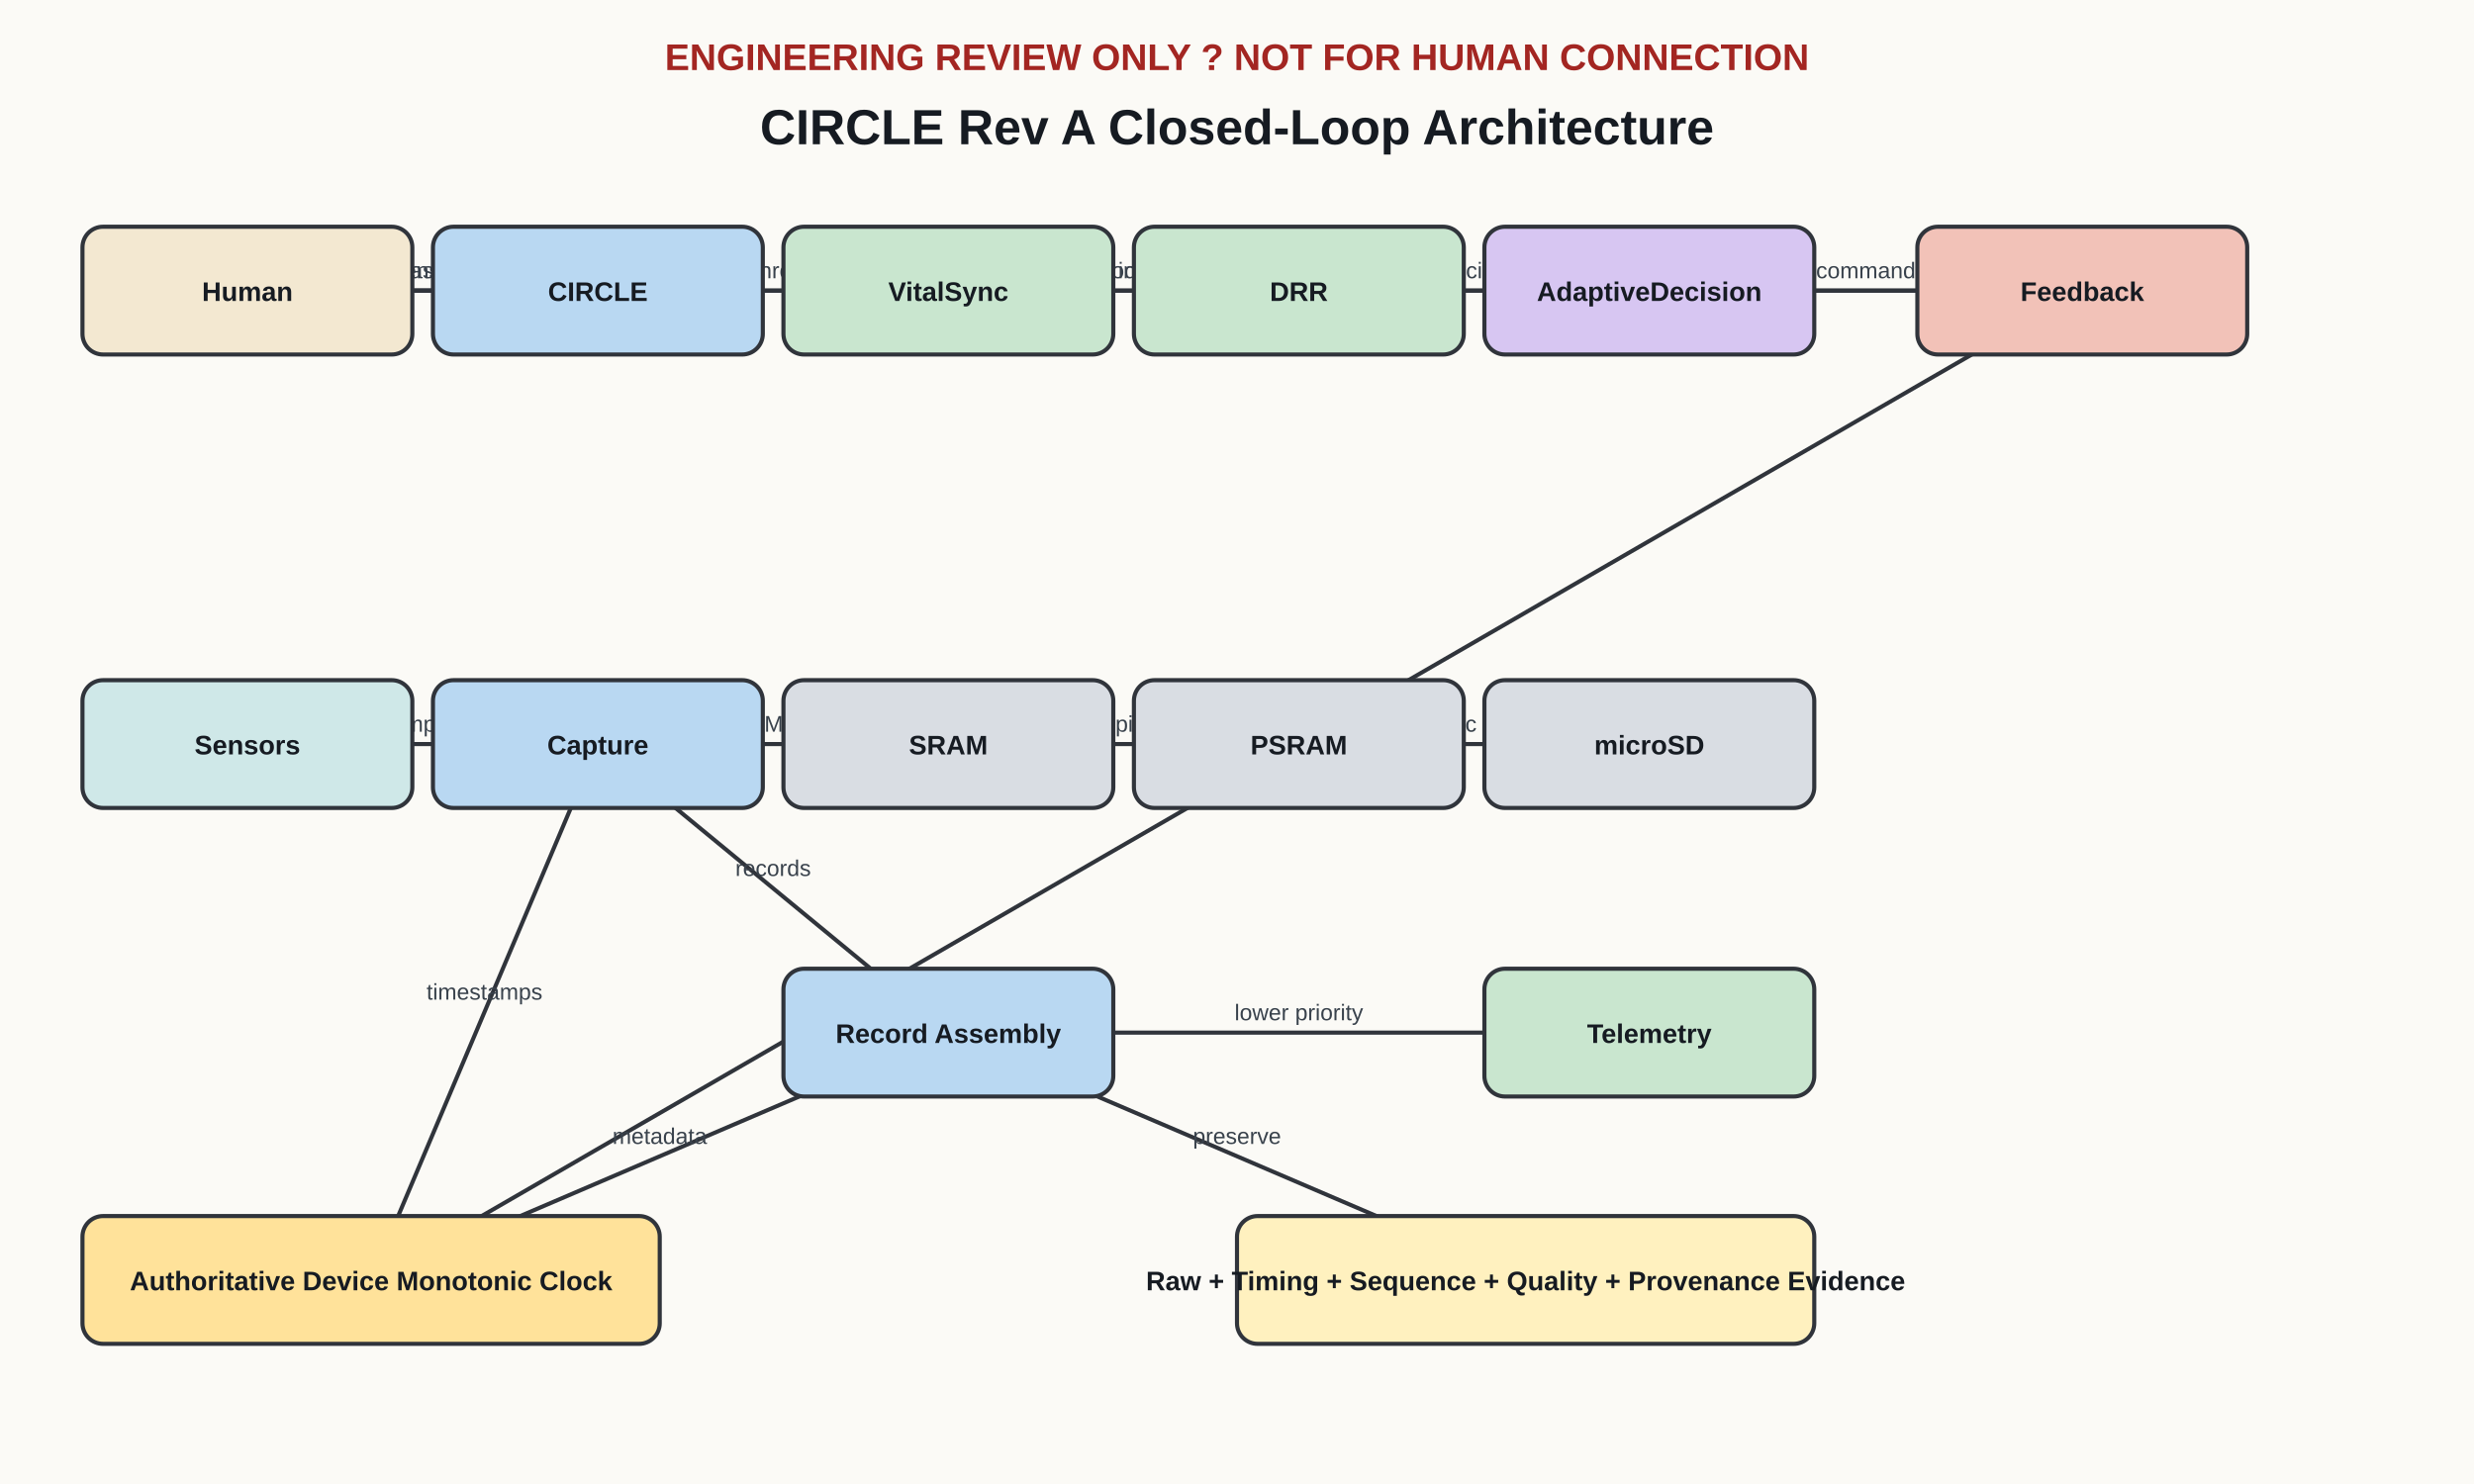
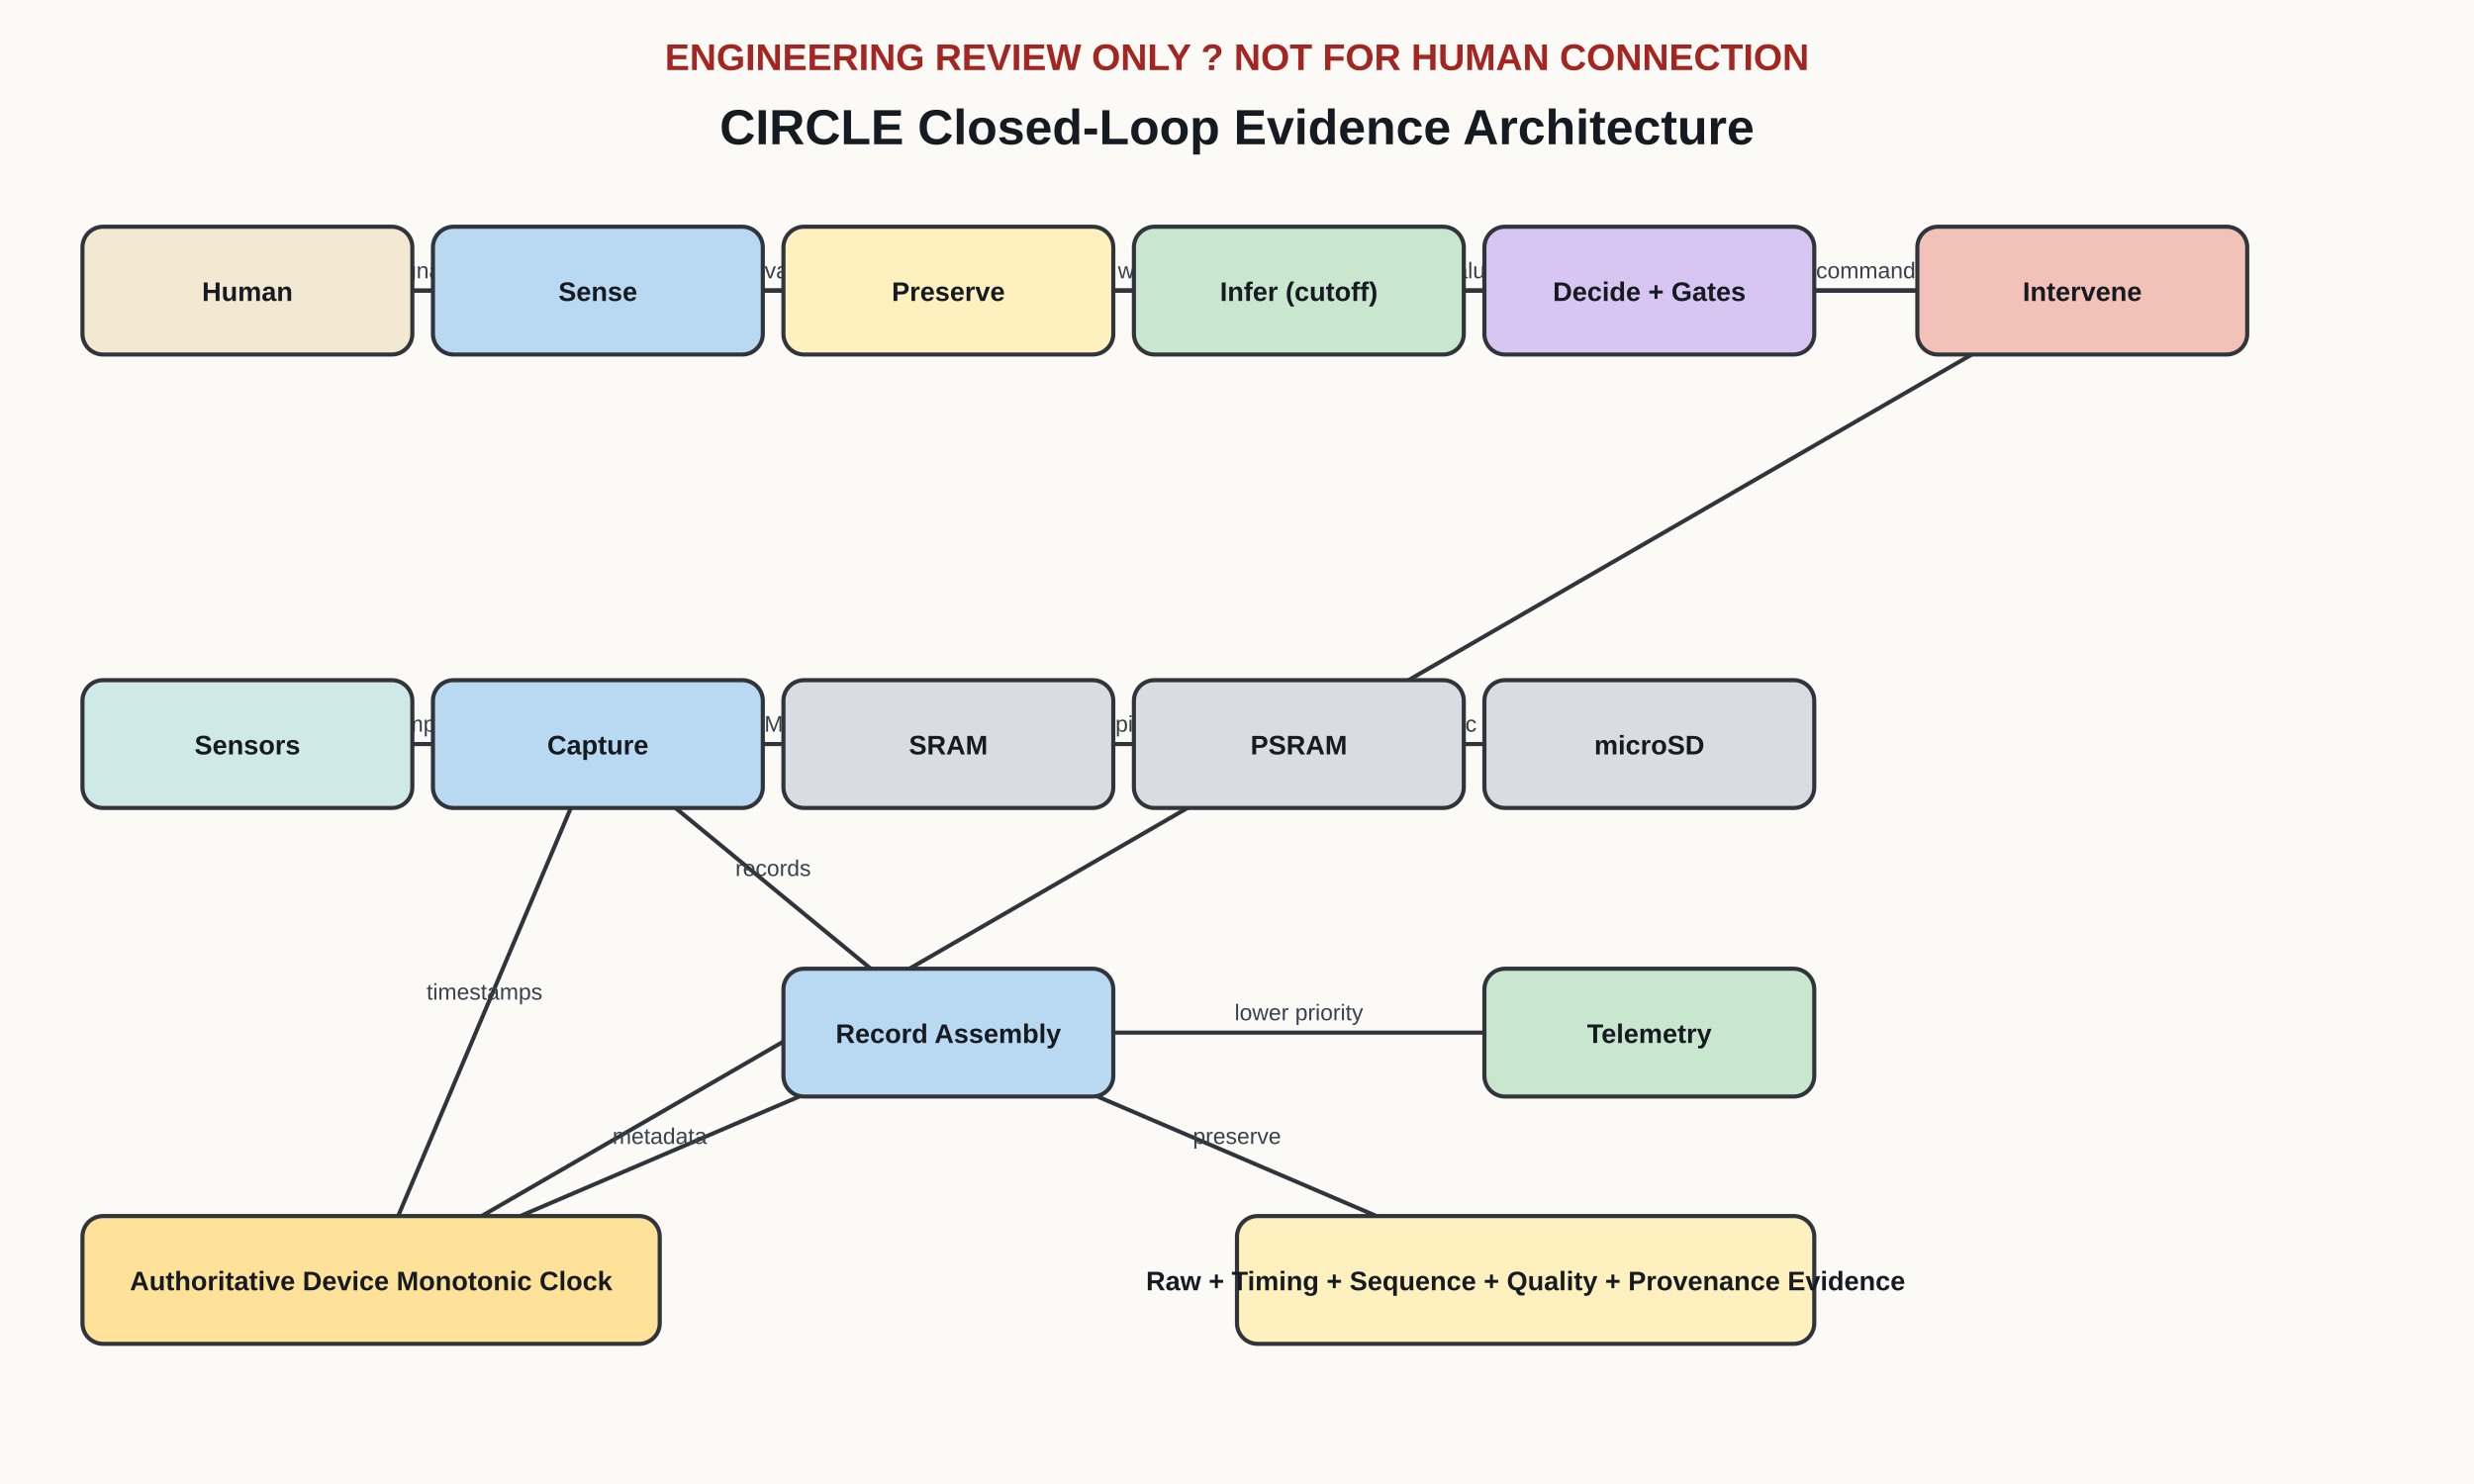
- <svg xmlns="http://www.w3.org/2000/svg" viewBox="0 0 1200 720" role="img" aria-label="CIRCLE Rev A Closed-Loop Architecture">
+ <svg xmlns="http://www.w3.org/2000/svg" viewBox="0 0 1200 720" role="img" aria-label="CIRCLE Closed-Loop Evidence Architecture">
  <defs>
    <marker id="arrow" viewBox="0 0 10 10" refX="9" refY="5" markerWidth="7" markerHeight="7" orient="auto-start-reverse">
      <path d="M 0 0 L 10 5 L 0 10 z" fill="#30343b" />
    </marker>
  </defs>
  <rect width="1200" height="720" fill="#fbfaf6" />
  <text x="600" y="34" text-anchor="middle" font-family="Arial, sans-serif" font-size="18" font-weight="bold" fill="#a32622">ENGINEERING REVIEW ONLY ? NOT FOR HUMAN CONNECTION</text>
-   <text x="600" y="70" text-anchor="middle" font-family="Arial, sans-serif" font-size="24" font-weight="bold" fill="#161b22">CIRCLE Rev A Closed-Loop Architecture</text>
+   <text x="600" y="70" text-anchor="middle" font-family="Arial, sans-serif" font-size="24" font-weight="bold" fill="#161b22">CIRCLE Closed-Loop Evidence Architecture</text>
  <line x1="120.0" y1="141.0" x2="290.0" y2="141.0" stroke="#30343b" stroke-width="2" marker-end="url(#arrow)" />
-   <text x="205.0" y="135.0" text-anchor="middle" font-family="Arial, sans-serif" font-size="11" fill="#39424c">sense</text>
+   <text x="205.0" y="135.0" text-anchor="middle" font-family="Arial, sans-serif" font-size="11" fill="#39424c">signals</text>
  <line x1="290.0" y1="141.0" x2="460.0" y2="141.0" stroke="#30343b" stroke-width="2" marker-end="url(#arrow)" />
-   <text x="375.0" y="135.0" text-anchor="middle" font-family="Arial, sans-serif" font-size="11" fill="#39424c">synchronize</text>
+   <text x="375.0" y="135.0" text-anchor="middle" font-family="Arial, sans-serif" font-size="11" fill="#39424c">raw + availability</text>
  <line x1="460.0" y1="141.0" x2="630.0" y2="141.0" stroke="#30343b" stroke-width="2" marker-end="url(#arrow)" />
-   <text x="545.0" y="135.0" text-anchor="middle" font-family="Arial, sans-serif" font-size="11" fill="#39424c">model</text>
+   <text x="545.0" y="135.0" text-anchor="middle" font-family="Arial, sans-serif" font-size="11" fill="#39424c">lawful window</text>
  <line x1="630.0" y1="141.0" x2="800.0" y2="141.0" stroke="#30343b" stroke-width="2" marker-end="url(#arrow)" />
-   <text x="715.0" y="135.0" text-anchor="middle" font-family="Arial, sans-serif" font-size="11" fill="#39424c">decide</text>
+   <text x="715.0" y="135.0" text-anchor="middle" font-family="Arial, sans-serif" font-size="11" fill="#39424c">evaluate</text>
  <line x1="800.0" y1="141.0" x2="1010.0" y2="141.0" stroke="#30343b" stroke-width="2" marker-end="url(#arrow)" />
  <text x="905.0" y="135.0" text-anchor="middle" font-family="Arial, sans-serif" font-size="11" fill="#39424c">command</text>
  <line x1="1010.0" y1="141.0" x2="120.0" y2="141.0" stroke="#30343b" stroke-width="2" marker-end="url(#arrow)" />
-   <text x="565.0" y="135.0" text-anchor="middle" font-family="Arial, sans-serif" font-size="11" fill="#39424c">intervene</text>
-   <line x1="120.0" y1="141.0" x2="290.0" y2="141.0" stroke="#30343b" stroke-width="2" marker-end="url(#arrow)" />
-   <text x="205.0" y="135.0" text-anchor="middle" font-family="Arial, sans-serif" font-size="11" fill="#39424c">measure</text>
+   <text x="565.0" y="135.0" text-anchor="middle" font-family="Arial, sans-serif" font-size="11" fill="#39424c">cue</text>
+   <line x1="1010.0" y1="141.0" x2="290.0" y2="141.0" stroke="#30343b" stroke-width="2" marker-end="url(#arrow)" />
+   <text x="650.0" y="135.0" text-anchor="middle" font-family="Arial, sans-serif" font-size="11" fill="#39424c">IMU observes actuation</text>
  <line x1="120.0" y1="361.0" x2="290.0" y2="361.0" stroke="#30343b" stroke-width="2" marker-end="url(#arrow)" />
  <text x="205.0" y="355.0" text-anchor="middle" font-family="Arial, sans-serif" font-size="11" fill="#39424c">samples</text>
  <line x1="290.0" y1="361.0" x2="460.0" y2="361.0" stroke="#30343b" stroke-width="2" marker-end="url(#arrow)" />
  <text x="375.0" y="355.0" text-anchor="middle" font-family="Arial, sans-serif" font-size="11" fill="#39424c">DMA</text>
  <line x1="460.0" y1="361.0" x2="630.0" y2="361.0" stroke="#30343b" stroke-width="2" marker-end="url(#arrow)" />
  <text x="545.0" y="355.0" text-anchor="middle" font-family="Arial, sans-serif" font-size="11" fill="#39424c">spill</text>
  <line x1="630.0" y1="361.0" x2="800.0" y2="361.0" stroke="#30343b" stroke-width="2" marker-end="url(#arrow)" />
  <text x="715.0" y="355.0" text-anchor="middle" font-family="Arial, sans-serif" font-size="11" fill="#39424c">async write</text>
  <line x1="290.0" y1="361.0" x2="460.0" y2="501.0" stroke="#30343b" stroke-width="2" marker-end="url(#arrow)" />
  <text x="375.0" y="425.0" text-anchor="middle" font-family="Arial, sans-serif" font-size="11" fill="#39424c">records</text>
  <line x1="460.0" y1="501.0" x2="800.0" y2="501.0" stroke="#30343b" stroke-width="2" marker-end="url(#arrow)" />
  <text x="630.0" y="495.0" text-anchor="middle" font-family="Arial, sans-serif" font-size="11" fill="#39424c">lower priority</text>
  <line x1="180.0" y1="621.0" x2="290.0" y2="361.0" stroke="#30343b" stroke-width="2" marker-end="url(#arrow)" />
  <text x="235.0" y="485.0" text-anchor="middle" font-family="Arial, sans-serif" font-size="11" fill="#39424c">timestamps</text>
  <line x1="180.0" y1="621.0" x2="1010.0" y2="141.0" stroke="#30343b" stroke-width="2" marker-end="url(#arrow)" />
  <text x="595.0" y="375.0" text-anchor="middle" font-family="Arial, sans-serif" font-size="11" fill="#39424c">action time</text>
  <line x1="180.0" y1="621.0" x2="460.0" y2="501.0" stroke="#30343b" stroke-width="2" marker-end="url(#arrow)" />
  <text x="320.0" y="555.0" text-anchor="middle" font-family="Arial, sans-serif" font-size="11" fill="#39424c">metadata</text>
  <line x1="460.0" y1="501.0" x2="740.0" y2="621.0" stroke="#30343b" stroke-width="2" marker-end="url(#arrow)" />
  <text x="600.0" y="555.0" text-anchor="middle" font-family="Arial, sans-serif" font-size="11" fill="#39424c">preserve</text>
  <rect x="40" y="110" width="160" height="62" rx="10" fill="#f3e8d1" stroke="#30343b" stroke-width="2" />
  <text x="120.0" y="146" text-anchor="middle" font-family="Arial, sans-serif" font-size="13" font-weight="bold" fill="#161b22">Human</text>
  <rect x="210" y="110" width="160" height="62" rx="10" fill="#b9d8f2" stroke="#30343b" stroke-width="2" />
-   <text x="290.0" y="146" text-anchor="middle" font-family="Arial, sans-serif" font-size="13" font-weight="bold" fill="#161b22">CIRCLE</text>
-   <rect x="380" y="110" width="160" height="62" rx="10" fill="#c9e6cf" stroke="#30343b" stroke-width="2" />
-   <text x="460.0" y="146" text-anchor="middle" font-family="Arial, sans-serif" font-size="13" font-weight="bold" fill="#161b22">VitalSync</text>
+   <text x="290.0" y="146" text-anchor="middle" font-family="Arial, sans-serif" font-size="13" font-weight="bold" fill="#161b22">Sense</text>
+   <rect x="380" y="110" width="160" height="62" rx="10" fill="#fff1bf" stroke="#30343b" stroke-width="2" />
+   <text x="460.0" y="146" text-anchor="middle" font-family="Arial, sans-serif" font-size="13" font-weight="bold" fill="#161b22">Preserve</text>
  <rect x="550" y="110" width="160" height="62" rx="10" fill="#c9e6cf" stroke="#30343b" stroke-width="2" />
-   <text x="630.0" y="146" text-anchor="middle" font-family="Arial, sans-serif" font-size="13" font-weight="bold" fill="#161b22">DRR</text>
+   <text x="630.0" y="146" text-anchor="middle" font-family="Arial, sans-serif" font-size="13" font-weight="bold" fill="#161b22">Infer (cutoff)</text>
  <rect x="720" y="110" width="160" height="62" rx="10" fill="#d7c6f2" stroke="#30343b" stroke-width="2" />
-   <text x="800.0" y="146" text-anchor="middle" font-family="Arial, sans-serif" font-size="13" font-weight="bold" fill="#161b22">AdaptiveDecision</text>
+   <text x="800.0" y="146" text-anchor="middle" font-family="Arial, sans-serif" font-size="13" font-weight="bold" fill="#161b22">Decide + Gates</text>
  <rect x="930" y="110" width="160" height="62" rx="10" fill="#f2c2b8" stroke="#30343b" stroke-width="2" />
-   <text x="1010.0" y="146" text-anchor="middle" font-family="Arial, sans-serif" font-size="13" font-weight="bold" fill="#161b22">Feedback</text>
+   <text x="1010.0" y="146" text-anchor="middle" font-family="Arial, sans-serif" font-size="13" font-weight="bold" fill="#161b22">Intervene</text>
  <rect x="40" y="330" width="160" height="62" rx="10" fill="#cfe8e8" stroke="#30343b" stroke-width="2" />
  <text x="120.0" y="366" text-anchor="middle" font-family="Arial, sans-serif" font-size="13" font-weight="bold" fill="#161b22">Sensors</text>
  <rect x="210" y="330" width="160" height="62" rx="10" fill="#b9d8f2" stroke="#30343b" stroke-width="2" />
  <text x="290.0" y="366" text-anchor="middle" font-family="Arial, sans-serif" font-size="13" font-weight="bold" fill="#161b22">Capture</text>
  <rect x="380" y="330" width="160" height="62" rx="10" fill="#d9dde3" stroke="#30343b" stroke-width="2" />
  <text x="460.0" y="366" text-anchor="middle" font-family="Arial, sans-serif" font-size="13" font-weight="bold" fill="#161b22">SRAM</text>
  <rect x="550" y="330" width="160" height="62" rx="10" fill="#d9dde3" stroke="#30343b" stroke-width="2" />
  <text x="630.0" y="366" text-anchor="middle" font-family="Arial, sans-serif" font-size="13" font-weight="bold" fill="#161b22">PSRAM</text>
  <rect x="720" y="330" width="160" height="62" rx="10" fill="#d9dde3" stroke="#30343b" stroke-width="2" />
  <text x="800.0" y="366" text-anchor="middle" font-family="Arial, sans-serif" font-size="13" font-weight="bold" fill="#161b22">microSD</text>
  <rect x="380" y="470" width="160" height="62" rx="10" fill="#b9d8f2" stroke="#30343b" stroke-width="2" />
  <text x="460.0" y="506" text-anchor="middle" font-family="Arial, sans-serif" font-size="13" font-weight="bold" fill="#161b22">Record Assembly</text>
  <rect x="720" y="470" width="160" height="62" rx="10" fill="#c9e6cf" stroke="#30343b" stroke-width="2" />
  <text x="800.0" y="506" text-anchor="middle" font-family="Arial, sans-serif" font-size="13" font-weight="bold" fill="#161b22">Telemetry</text>
  <rect x="40" y="590" width="280" height="62" rx="10" fill="#ffe29a" stroke="#30343b" stroke-width="2" />
  <text x="180.0" y="626" text-anchor="middle" font-family="Arial, sans-serif" font-size="13" font-weight="bold" fill="#161b22">Authoritative Device Monotonic Clock</text>
  <rect x="600" y="590" width="280" height="62" rx="10" fill="#fff1bf" stroke="#30343b" stroke-width="2" />
  <text x="740.0" y="626" text-anchor="middle" font-family="Arial, sans-serif" font-size="13" font-weight="bold" fill="#161b22">Raw + Timing + Sequence + Quality + Provenance Evidence</text>
</svg>
